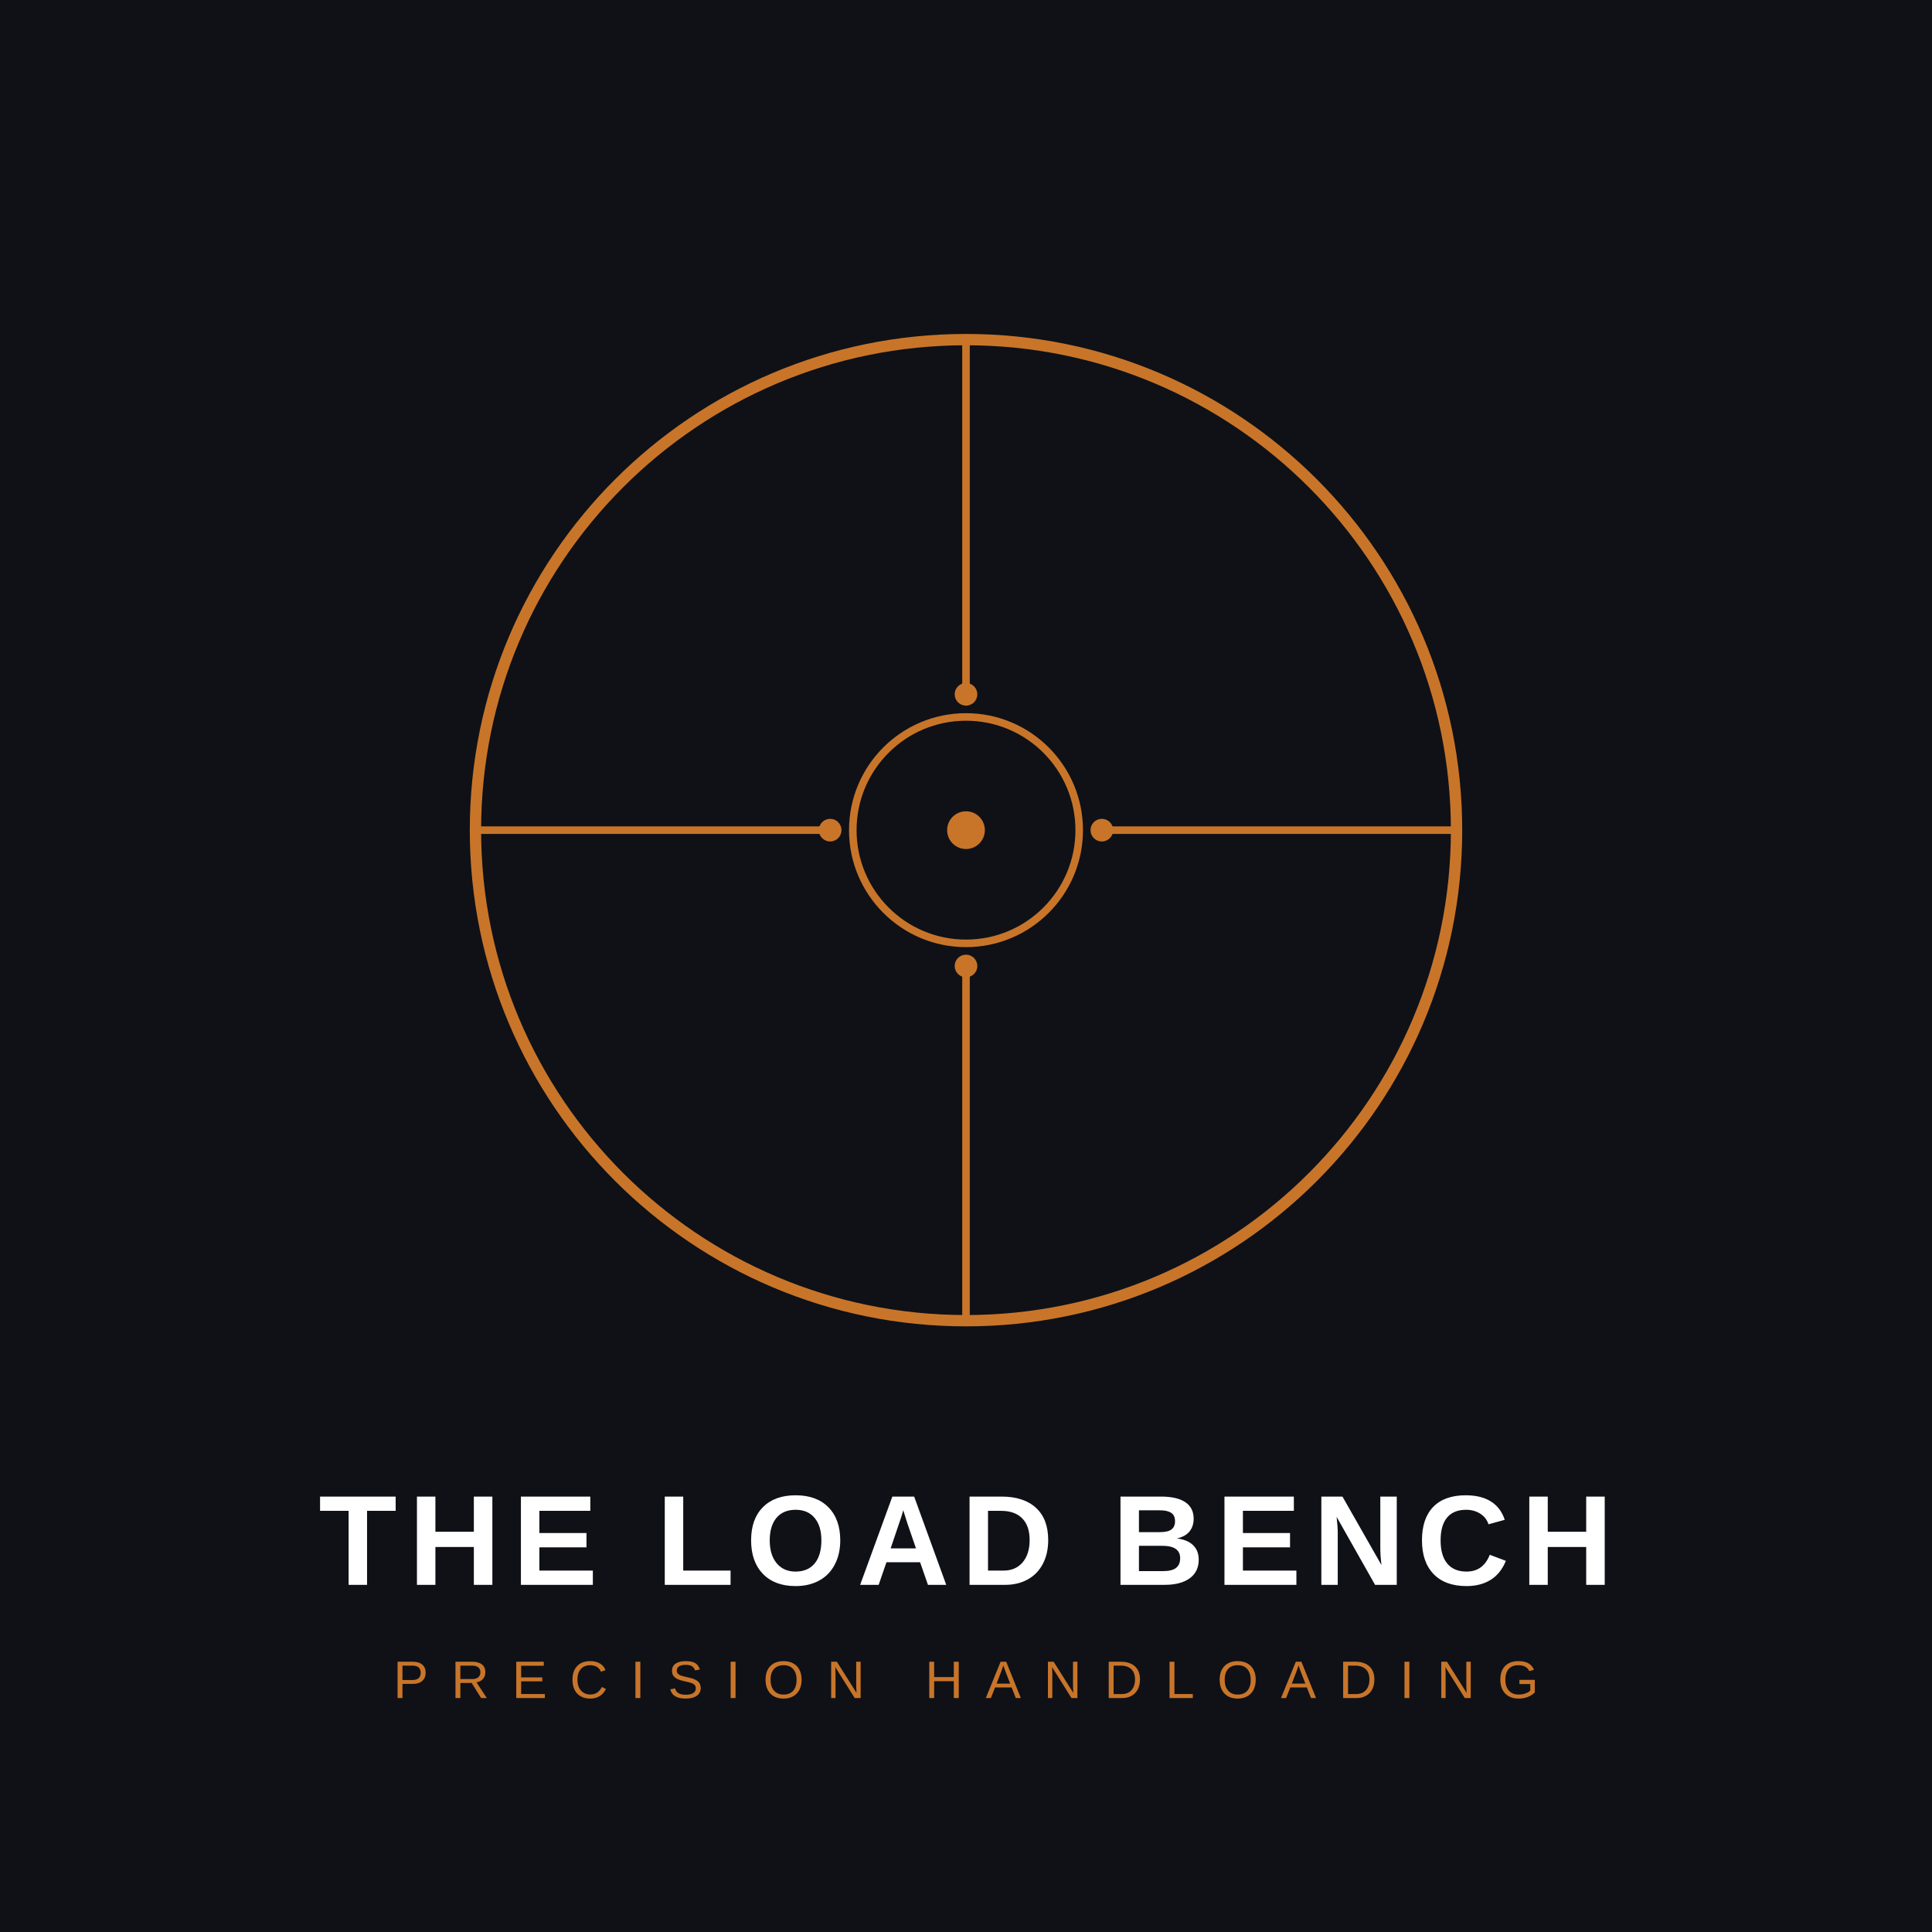
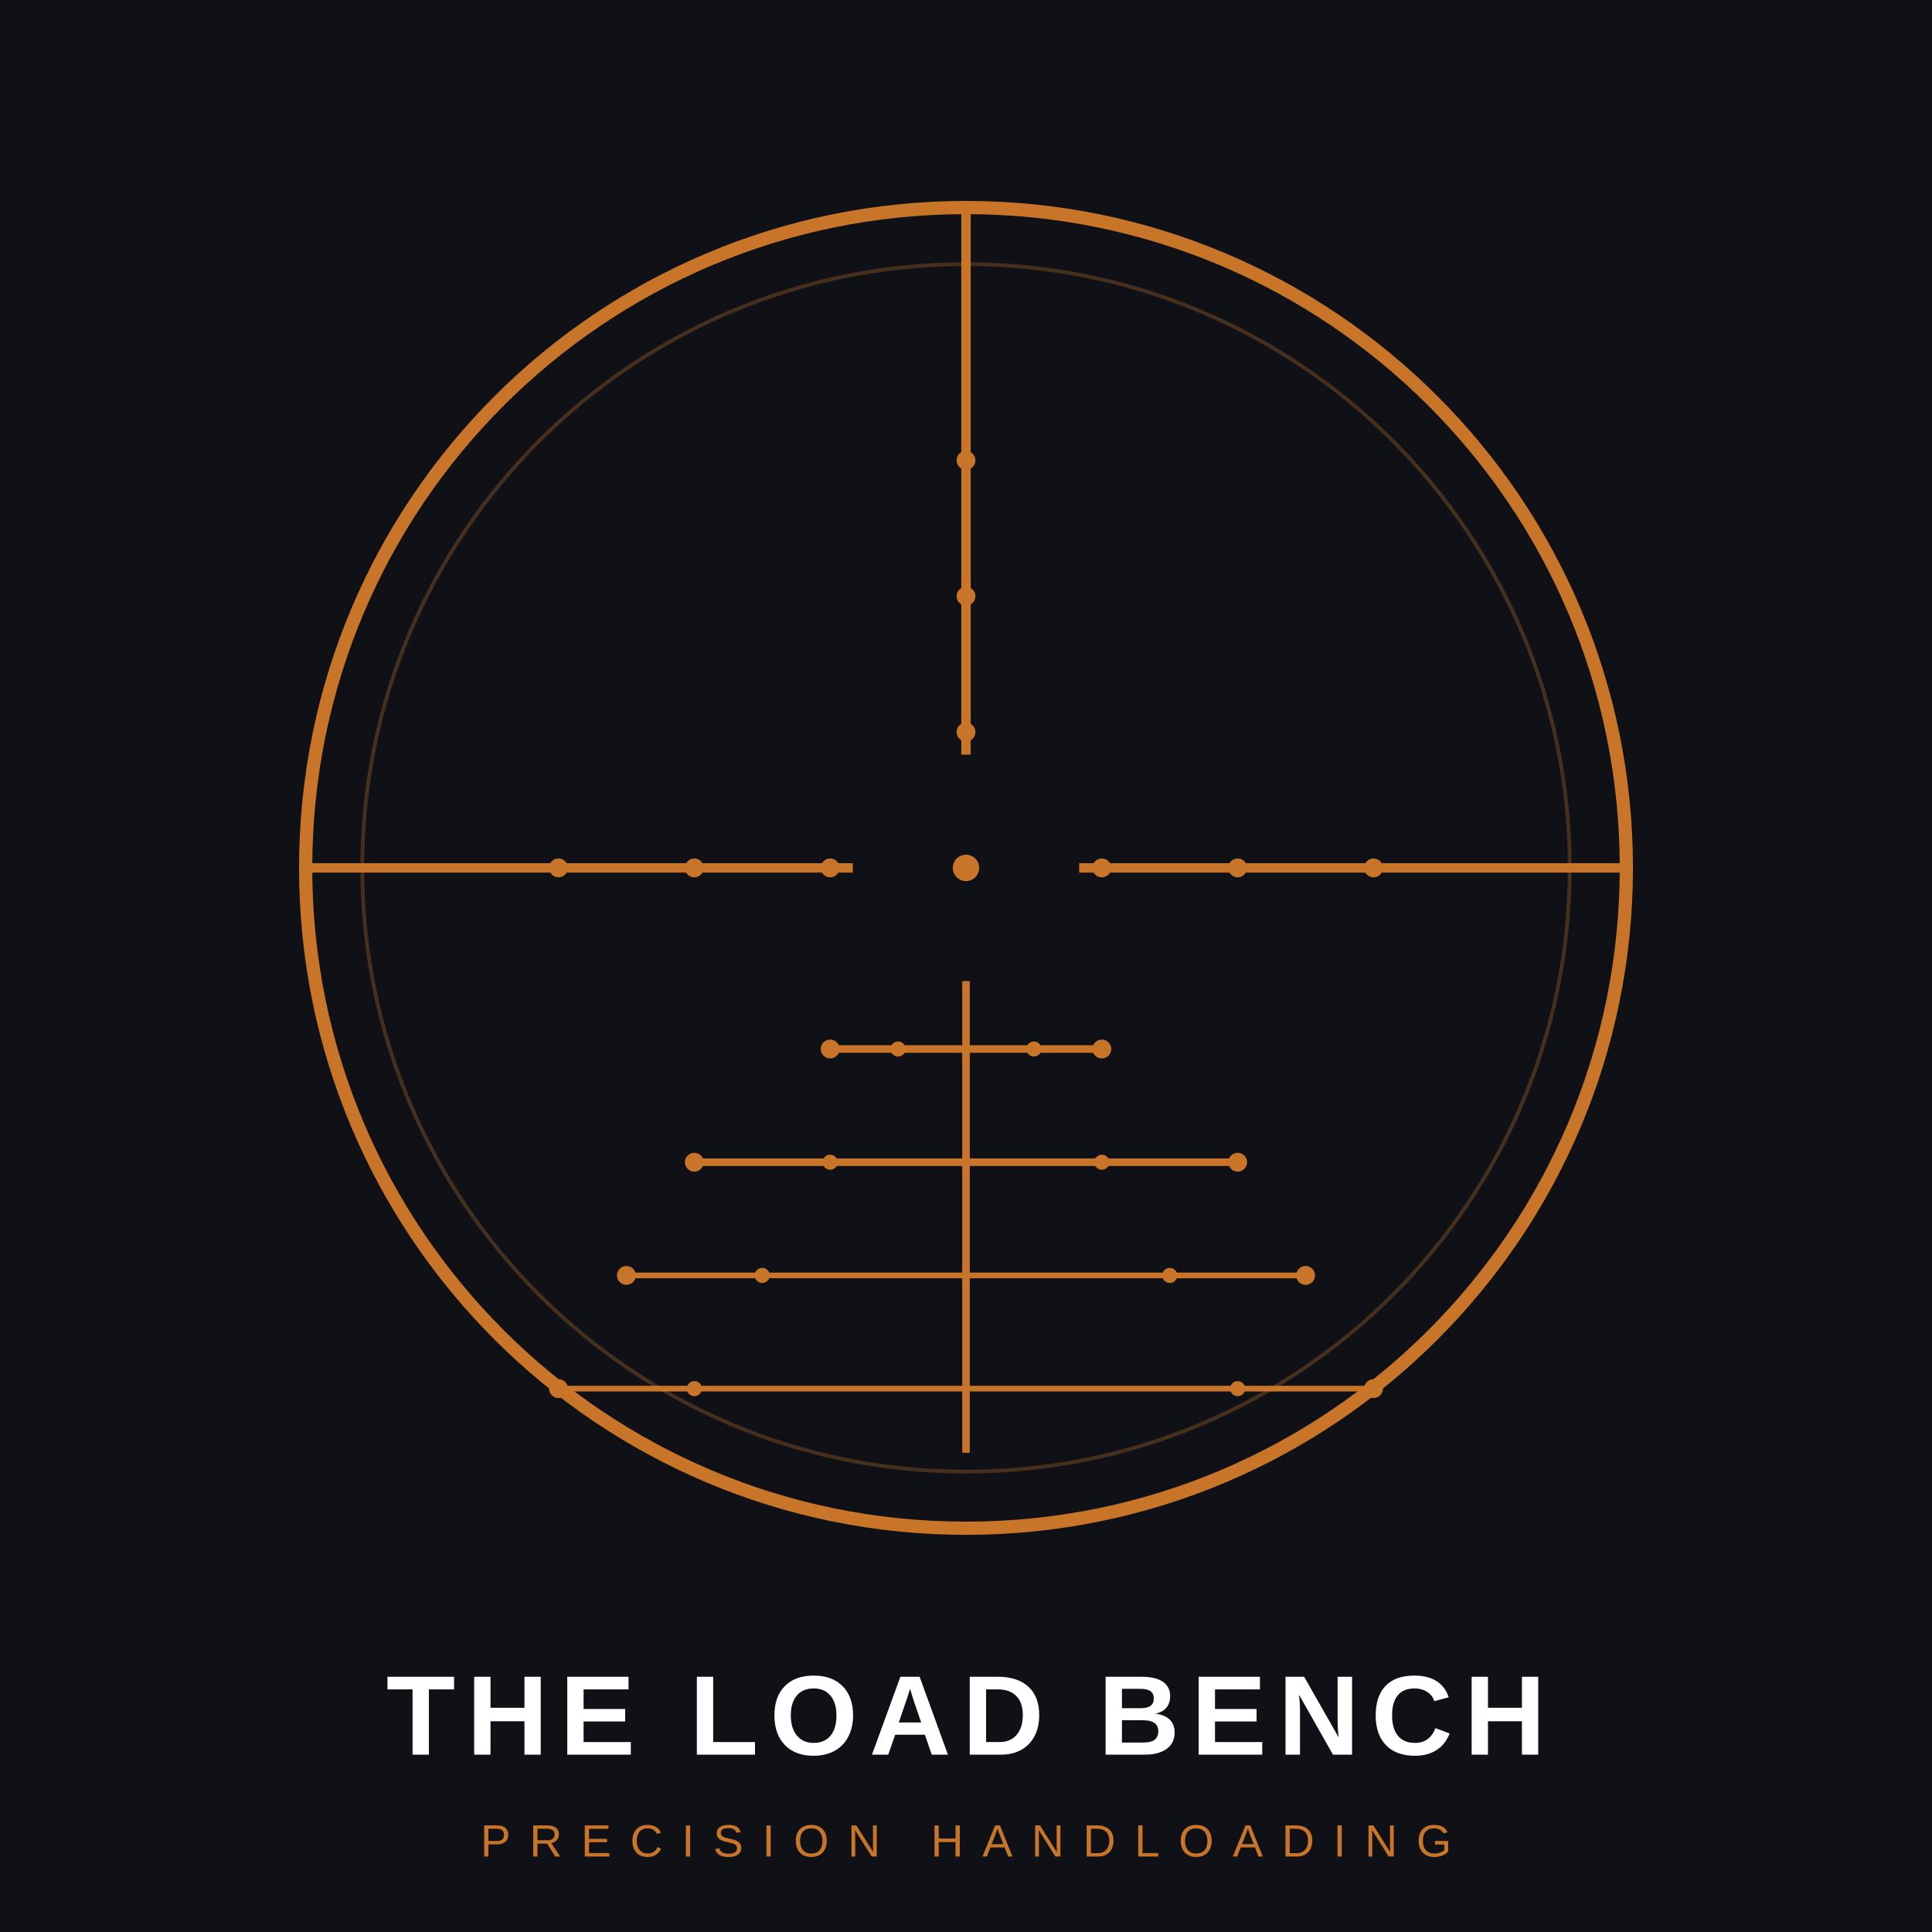
<svg xmlns="http://www.w3.org/2000/svg" viewBox="0 0 512 512" width="512" height="512">
  <rect width="512" height="512" fill="#0f1117" />
-   <circle cx="256" cy="220" r="130" fill="none" stroke="#c8752a" stroke-width="3" />
-   <circle cx="256" cy="220" r="30" fill="none" stroke="#c8752a" stroke-width="2" />
-   <circle cx="256" cy="220" r="5" fill="#c8752a" />
-   <line x1="126" y1="220" x2="218" y2="220" stroke="#c8752a" stroke-width="2" />
-   <line x1="294" y1="220" x2="386" y2="220" stroke="#c8752a" stroke-width="2" />
-   <line x1="256" y1="90" x2="256" y2="182" stroke="#c8752a" stroke-width="2" />
-   <line x1="256" y1="258" x2="256" y2="350" stroke="#c8752a" stroke-width="2" />
-   <circle cx="220" cy="220" r="3" fill="#c8752a" />
-   <circle cx="292" cy="220" r="3" fill="#c8752a" />
-   <circle cx="256" cy="184" r="3" fill="#c8752a" />
-   <circle cx="256" cy="256" r="3" fill="#c8752a" />
-   <text x="256" y="420" font-family="'Arial Black', Arial, sans-serif" font-weight="900" font-size="34" fill="#ffffff" text-anchor="middle" letter-spacing="3">THE LOAD BENCH</text>
-   <text x="256" y="450" font-family="Arial, sans-serif" font-size="14" fill="#c8752a" text-anchor="middle" letter-spacing="6">PRECISION HANDLOADING</text>
+   <circle cx="256" cy="230" r="175" fill="none" stroke="#c8752a" stroke-width="3.5" />
+   <circle cx="256" cy="230" r="160" fill="none" stroke="#c8752a" stroke-width="1" opacity="0.3" />
+   <circle cx="256" cy="230" r="3.5" fill="#c8752a" />
+   <line x1="82" y1="230" x2="226" y2="230" stroke="#c8752a" stroke-width="2.5" />
+   <line x1="286" y1="230" x2="430" y2="230" stroke="#c8752a" stroke-width="2.5" />
+   <line x1="256" y1="56" x2="256" y2="200" stroke="#c8752a" stroke-width="2.5" />
+   <line x1="256" y1="260" x2="256" y2="385" stroke="#c8752a" stroke-width="2" />
+   <line x1="220" y1="278" x2="292" y2="278" stroke="#c8752a" stroke-width="2" />
+   <circle cx="220" cy="278" r="2.5" fill="#c8752a" />
+   <circle cx="292" cy="278" r="2.5" fill="#c8752a" />
+   <circle cx="238" cy="278" r="2" fill="#c8752a" />
+   <circle cx="274" cy="278" r="2" fill="#c8752a" />
+   <line x1="184" y1="308" x2="328" y2="308" stroke="#c8752a" stroke-width="2" />
+   <circle cx="184" cy="308" r="2.5" fill="#c8752a" />
+   <circle cx="328" cy="308" r="2.5" fill="#c8752a" />
+   <circle cx="220" cy="308" r="2" fill="#c8752a" />
+   <circle cx="292" cy="308" r="2" fill="#c8752a" />
+   <line x1="166" y1="338" x2="346" y2="338" stroke="#c8752a" stroke-width="1.5" />
+   <circle cx="166" cy="338" r="2.5" fill="#c8752a" />
+   <circle cx="346" cy="338" r="2.5" fill="#c8752a" />
+   <circle cx="202" cy="338" r="2" fill="#c8752a" />
+   <circle cx="310" cy="338" r="2" fill="#c8752a" />
+   <line x1="148" y1="368" x2="364" y2="368" stroke="#c8752a" stroke-width="1.5" />
+   <circle cx="148" cy="368" r="2.5" fill="#c8752a" />
+   <circle cx="364" cy="368" r="2.5" fill="#c8752a" />
+   <circle cx="184" cy="368" r="2" fill="#c8752a" />
+   <circle cx="328" cy="368" r="2" fill="#c8752a" />
+   <circle cx="220" cy="230" r="2.5" fill="#c8752a" />
+   <circle cx="184" cy="230" r="2.5" fill="#c8752a" />
+   <circle cx="148" cy="230" r="2.5" fill="#c8752a" />
+   <circle cx="292" cy="230" r="2.5" fill="#c8752a" />
+   <circle cx="328" cy="230" r="2.5" fill="#c8752a" />
+   <circle cx="364" cy="230" r="2.5" fill="#c8752a" />
+   <circle cx="256" cy="194" r="2.5" fill="#c8752a" />
+   <circle cx="256" cy="158" r="2.5" fill="#c8752a" />
+   <circle cx="256" cy="122" r="2.5" fill="#c8752a" />
+   <text x="256" y="465" font-family="'Arial Black', Arial, sans-serif" font-weight="900" font-size="30" fill="#ffffff" text-anchor="middle" letter-spacing="3">THE LOAD BENCH</text>
+   <text x="256" y="492" font-family="Arial, sans-serif" font-size="12" fill="#c8752a" text-anchor="middle" letter-spacing="5">PRECISION HANDLOADING</text>
</svg>
